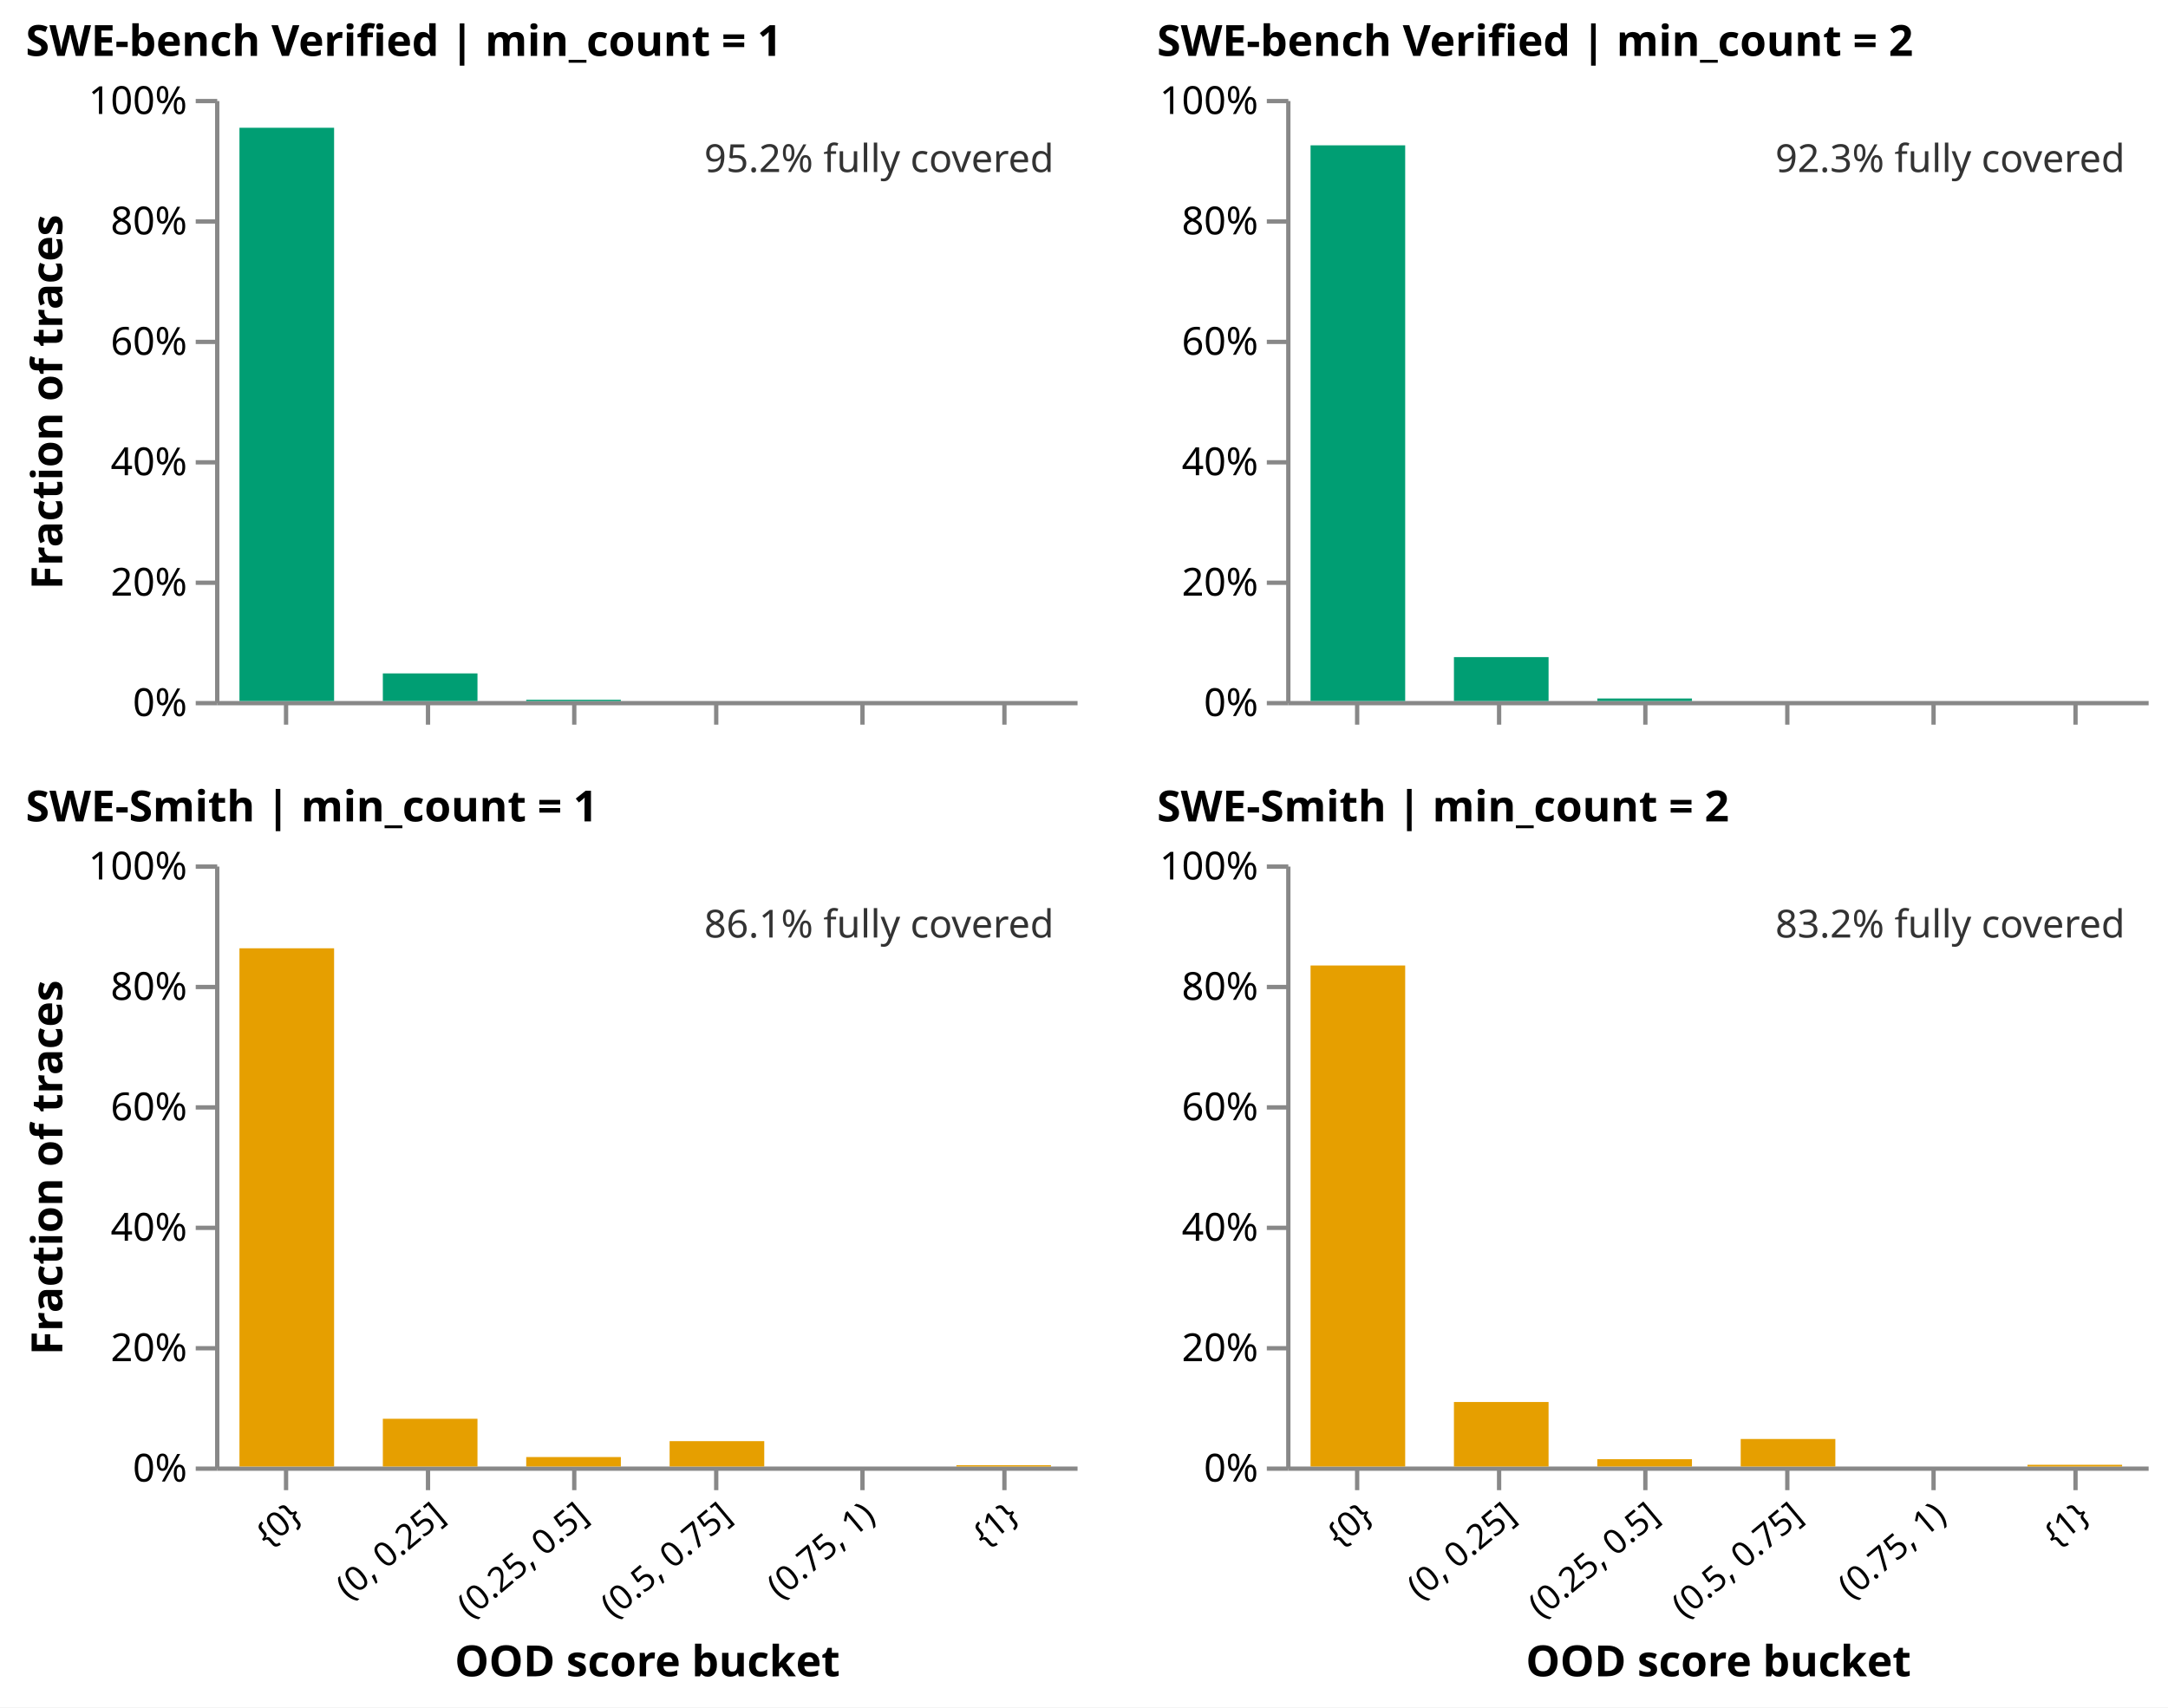
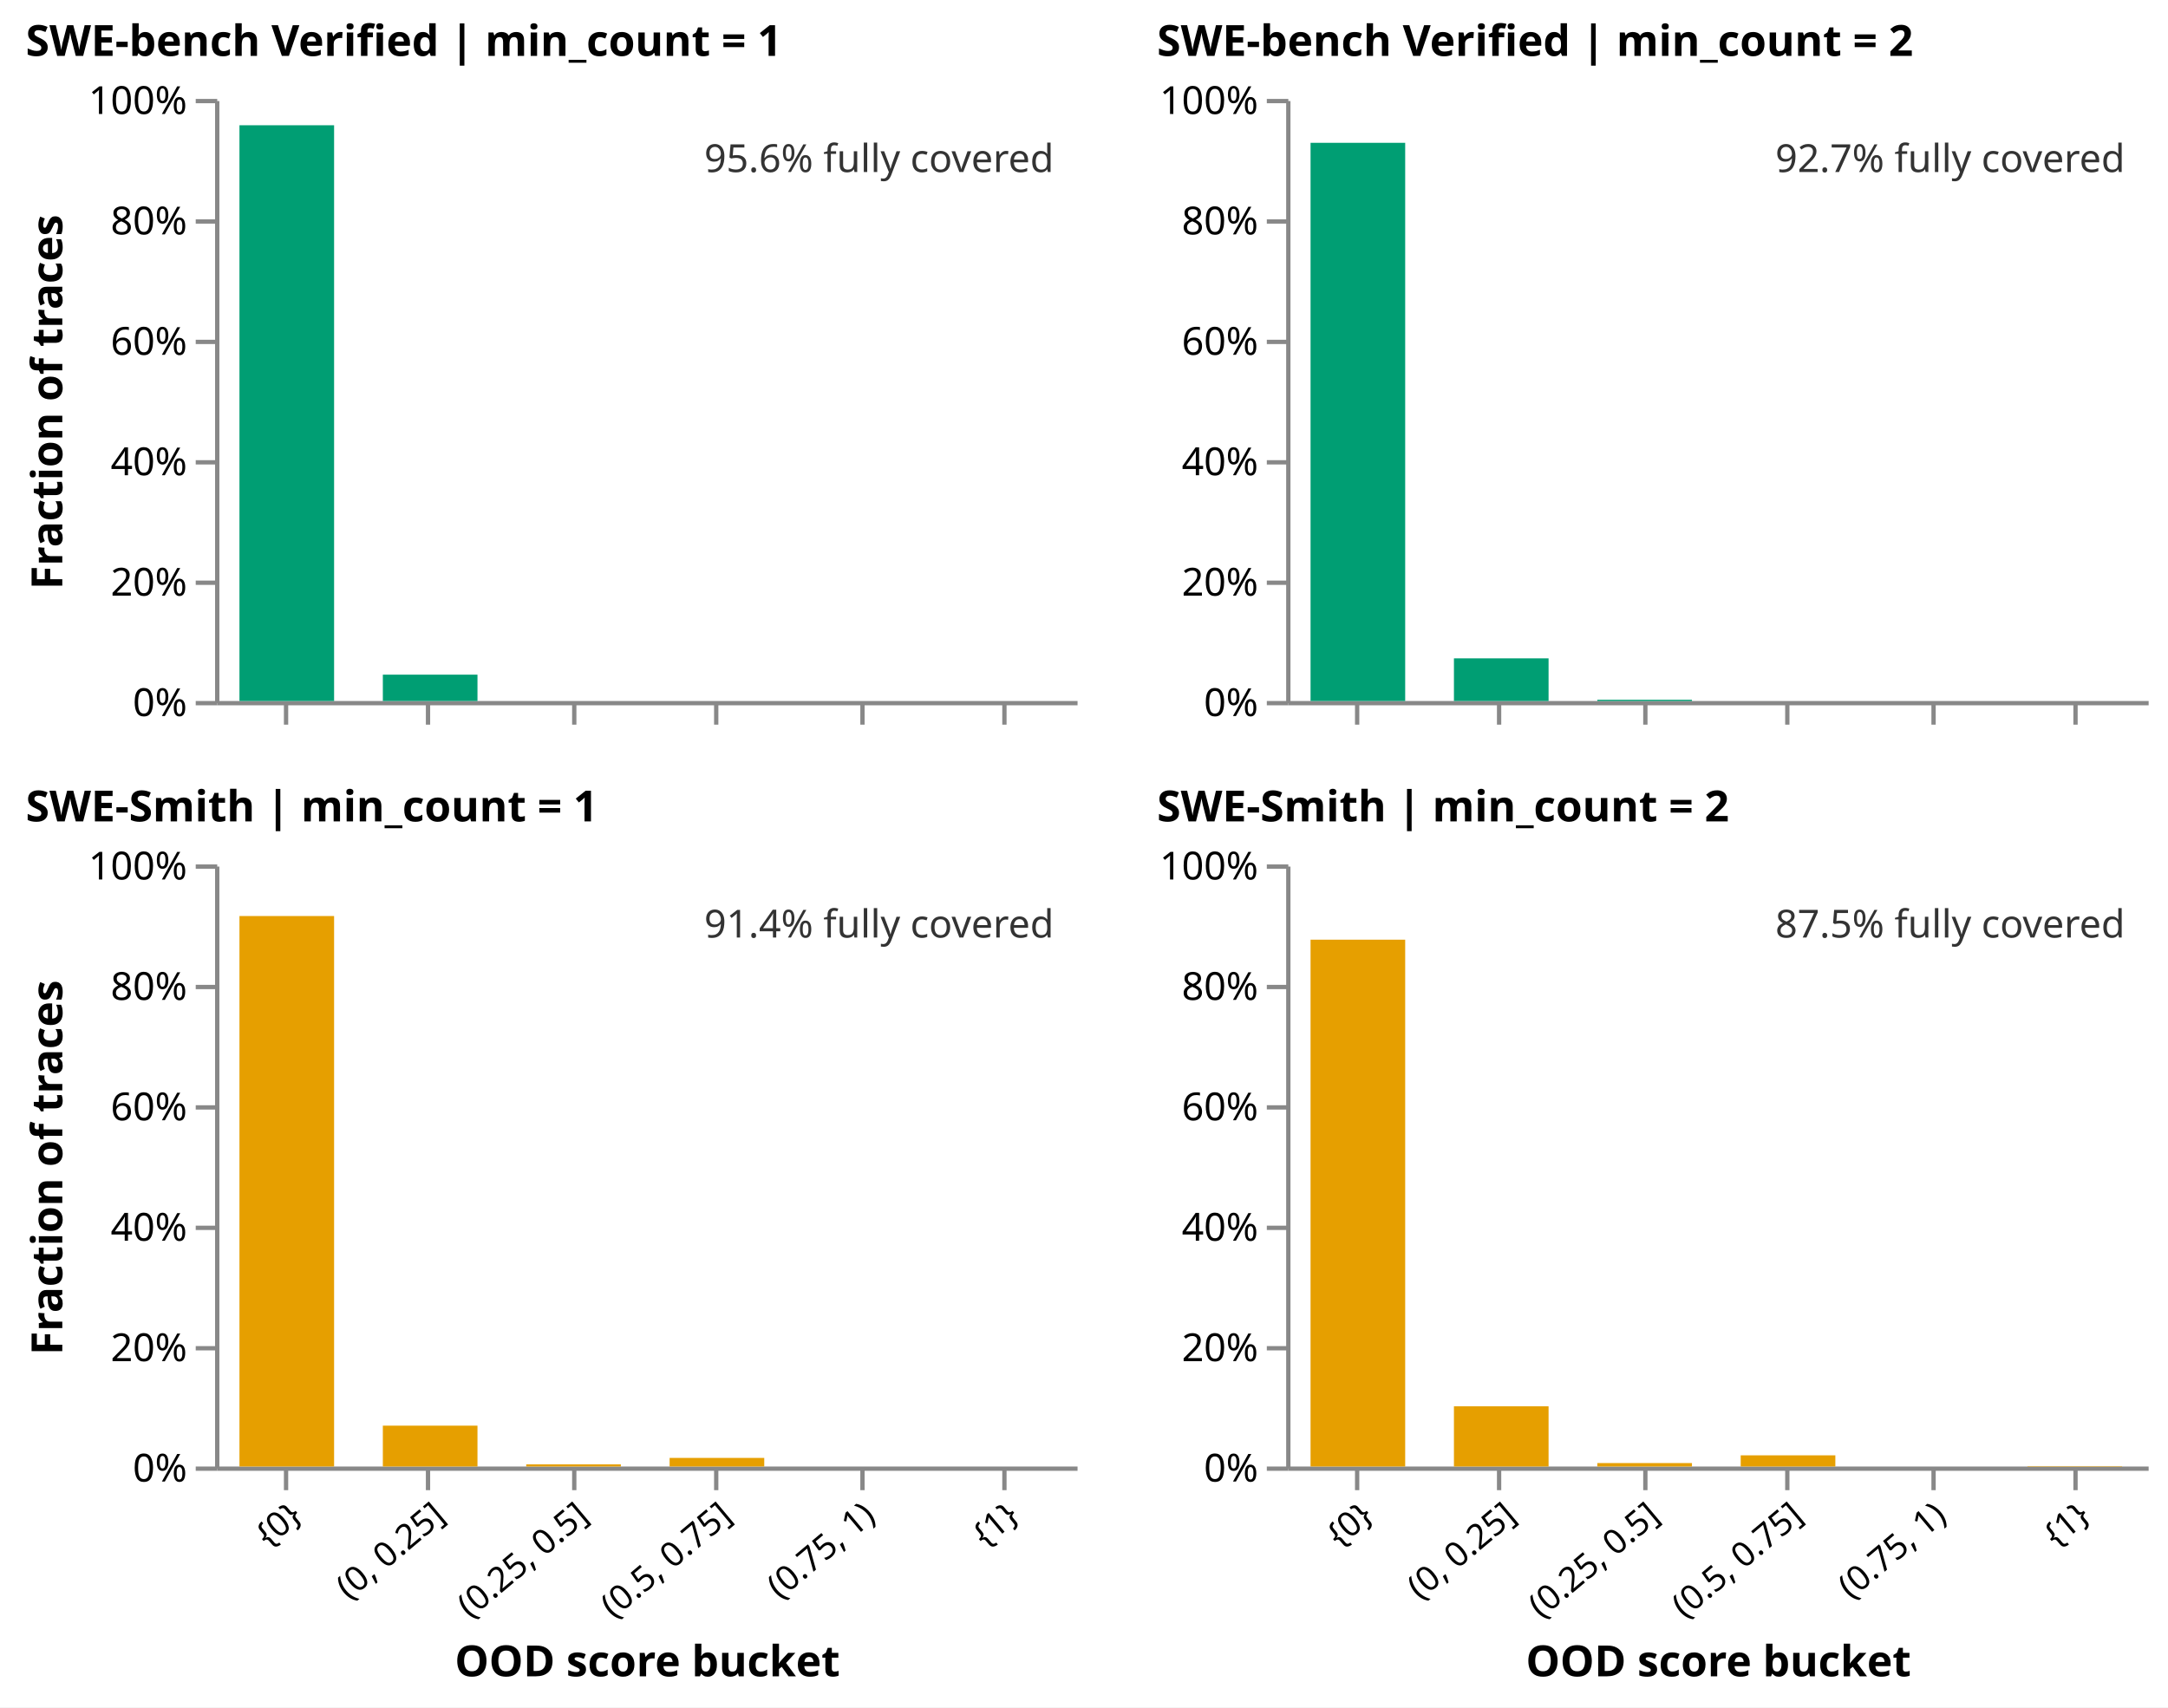
<svg xmlns="http://www.w3.org/2000/svg" version="1.1" class="marks" width="504" height="397" viewBox="0 0 504 397">
  <rect width="504" height="397" fill="white" />
  <g fill="none" stroke-miterlimit="10" transform="translate(50,23)">
    <g class="mark-group role-frame root" role="graphics-object" aria-roledescription="group mark container">
      <g transform="translate(0,0)">
        <path class="background" aria-hidden="true" d="M0,0h0v0h0Z" />
        <g>
          <g class="mark-group role-scope concat_0_group" role="graphics-object" aria-roledescription="group mark container">
            <g transform="translate(0,0)">
              <path class="background" aria-hidden="true" d="M0,0h0v0h0Z" />
              <g>
                <g class="mark-group role-scope concat_0_concat_0_group" role="graphics-object" aria-roledescription="group mark container">
                  <g transform="translate(0,0)">
                    <path class="background" aria-hidden="true" d="M0,0h200v140h-200Z" stroke="#ddd" stroke-width="0" />
                    <g>
                      <g class="mark-group role-axis" role="graphics-symbol" aria-roledescription="axis" aria-label="X-axis for a discrete scale with 6 values: {0}, (0, 0.25], (0.25, 0.5], (0.5, 0.75], (0.75, 1), {1}">
                        <g transform="translate(0.5,140.5)">
                          <path class="background" aria-hidden="true" d="M0,0h0v0h0Z" pointer-events="none" />
                          <g>
                            <g class="mark-rule role-axis-tick" pointer-events="none">
                              <line transform="translate(16,0)" x2="0" y2="5" stroke="#888" stroke-width="1" opacity="1" />
                              <line transform="translate(49,0)" x2="0" y2="5" stroke="#888" stroke-width="1" opacity="1" />
                              <line transform="translate(83,0)" x2="0" y2="5" stroke="#888" stroke-width="1" opacity="1" />
                              <line transform="translate(116,0)" x2="0" y2="5" stroke="#888" stroke-width="1" opacity="1" />
                              <line transform="translate(150,0)" x2="0" y2="5" stroke="#888" stroke-width="1" opacity="1" />
                              <line transform="translate(183,0)" x2="0" y2="5" stroke="#888" stroke-width="1" opacity="1" />
                            </g>
                            <g class="mark-rule role-axis-domain" pointer-events="none">
                              <line transform="translate(0,0)" x2="200" y2="0" stroke="#888" stroke-width="1" opacity="1" />
                            </g>
                          </g>
                          <path class="foreground" aria-hidden="true" d="" pointer-events="none" display="none" />
                        </g>
                      </g>
                      <g class="mark-group role-axis" role="graphics-symbol" aria-roledescription="axis" aria-label="Y-axis titled 'Fraction of traces' for a linear scale with values from 0% to 100%">
                        <g transform="translate(0.5,0.5)">
                          <path class="background" aria-hidden="true" d="M0,0h0v0h0Z" pointer-events="none" />
                          <g>
                            <g class="mark-rule role-axis-tick" pointer-events="none">
                              <line transform="translate(0,140)" x2="-5" y2="0" stroke="#888" stroke-width="1" opacity="1" />
                              <line transform="translate(0,112)" x2="-5" y2="0" stroke="#888" stroke-width="1" opacity="1" />
                              <line transform="translate(0,84)" x2="-5" y2="0" stroke="#888" stroke-width="1" opacity="1" />
                              <line transform="translate(0,56)" x2="-5" y2="0" stroke="#888" stroke-width="1" opacity="1" />
                              <line transform="translate(0,28)" x2="-5" y2="0" stroke="#888" stroke-width="1" opacity="1" />
                              <line transform="translate(0,0)" x2="-5" y2="0" stroke="#888" stroke-width="1" opacity="1" />
                            </g>
                            <g class="mark-text role-axis-label" pointer-events="none">
                              <text text-anchor="end" transform="translate(-7,143)" font-family="sans-serif" font-size="9px" fill="#000" opacity="1">0%</text>
                              <text text-anchor="end" transform="translate(-7,115)" font-family="sans-serif" font-size="9px" fill="#000" opacity="1">20%</text>
                              <text text-anchor="end" transform="translate(-7,87)" font-family="sans-serif" font-size="9px" fill="#000" opacity="1">40%</text>
                              <text text-anchor="end" transform="translate(-7,59)" font-family="sans-serif" font-size="9px" fill="#000" opacity="1">60%</text>
                              <text text-anchor="end" transform="translate(-7,31)" font-family="sans-serif" font-size="9px" fill="#000" opacity="1">80%</text>
                              <text text-anchor="end" transform="translate(-7,3)" font-family="sans-serif" font-size="9px" fill="#000" opacity="1">100%</text>
                            </g>
                            <g class="mark-rule role-axis-domain" pointer-events="none">
                              <line transform="translate(0,140)" x2="0" y2="-140" stroke="#888" stroke-width="1" opacity="1" />
                            </g>
                            <g class="mark-text role-axis-title" pointer-events="none">
                              <text text-anchor="middle" transform="translate(-34.01855,70) rotate(-90) translate(0,-2)" font-family="sans-serif" font-size="10px" font-weight="bold" fill="#000" opacity="1">Fraction of traces</text>
                            </g>
                          </g>
                          <path class="foreground" aria-hidden="true" d="" pointer-events="none" display="none" />
                        </g>
                      </g>
                      <g class="mark-rect role-mark concat_0_concat_0_layer_0_marks" role="graphics-object" aria-roledescription="rect mark container">
-                         <path aria-label="bucket: {0}; Fraction of traces: 95%" role="graphics-symbol" aria-roledescription="bar" d="M5.667,6.708h22v133.292h-22Z" fill="#009E73" />
-                         <path aria-label="bucket: (0, 0.25]; Fraction of traces: 5%" role="graphics-symbol" aria-roledescription="bar" d="M39,133.583h22v6.417h-22Z" fill="#009E73" />
-                         <path aria-label="bucket: (0.25, 0.5]; Fraction of traces: 0%" role="graphics-symbol" aria-roledescription="bar" d="M72.333,139.708h22v0.292h-22Z" fill="#009E73" />
+                         <path aria-label="bucket: {0}; Fraction of traces: 96%" role="graphics-symbol" aria-roledescription="bar" d="M5.667,6.125h22v133.875h-22Z" fill="#009E73" />
+                         <path aria-label="bucket: (0, 0.25]; Fraction of traces: 4%" role="graphics-symbol" aria-roledescription="bar" d="M39,133.875h22v6.125h-22Z" fill="#009E73" />
+                         <path aria-label="bucket: (0.25, 0.5]; Fraction of traces: 0%" role="graphics-symbol" aria-roledescription="bar" d="M72.333,140h22v0h-22Z" fill="#009E73" />
                        <path aria-label="bucket: (0.5, 0.75]; Fraction of traces: 0%" role="graphics-symbol" aria-roledescription="bar" d="M105.667,140h22v0h-22Z" fill="#009E73" />
                        <path aria-label="bucket: (0.75, 1); Fraction of traces: 0%" role="graphics-symbol" aria-roledescription="bar" d="M139,140h22v0h-22Z" fill="#009E73" />
                        <path aria-label="bucket: {1}; Fraction of traces: 0%" role="graphics-symbol" aria-roledescription="bar" d="M172.333,140h22v0h-22Z" fill="#009E73" />
                      </g>
                      <g class="mark-text role-mark concat_0_concat_0_layer_1_marks" role="graphics-object" aria-roledescription="text mark container">
-                         <text aria-label="label: 95.2% fully covered" role="graphics-symbol" aria-roledescription="text mark" text-anchor="end" transform="translate(195,17)" font-family="sans-serif" font-size="9px" fill="#333333">95.2% fully covered</text>
+                         <text aria-label="label: 95.6% fully covered" role="graphics-symbol" aria-roledescription="text mark" text-anchor="end" transform="translate(195,17)" font-family="sans-serif" font-size="9px" fill="#333333">95.6% fully covered</text>
                      </g>
                      <g class="mark-group role-title">
                        <g transform="translate(-44.01855,-18)">
                          <path class="background" aria-hidden="true" d="M0,0h0v0h0Z" pointer-events="none" />
                          <g>
                            <g class="mark-text role-title-text" role="graphics-symbol" aria-roledescription="title" aria-label="Title text 'SWE-bench Verified  |  min_count = 1'" pointer-events="none">
                              <text text-anchor="start" transform="translate(0,8)" font-family="sans-serif" font-size="10px" font-weight="bold" fill="#000" opacity="1">SWE-bench Verified  |  min_count = 1</text>
                            </g>
                          </g>
                          <path class="foreground" aria-hidden="true" d="" pointer-events="none" display="none" />
                        </g>
                      </g>
                    </g>
                    <path class="foreground" aria-hidden="true" d="" display="none" />
                  </g>
                </g>
                <g class="mark-group role-scope concat_0_concat_1_group" role="graphics-object" aria-roledescription="group mark container">
                  <g transform="translate(249,0)">
                    <path class="background" aria-hidden="true" d="M0,0h200v140h-200Z" stroke="#ddd" stroke-width="0" />
                    <g>
                      <g class="mark-group role-axis" role="graphics-symbol" aria-roledescription="axis" aria-label="X-axis for a discrete scale with 6 values: {0}, (0, 0.25], (0.25, 0.5], (0.5, 0.75], (0.75, 1), {1}">
                        <g transform="translate(0.5,140.5)">
                          <path class="background" aria-hidden="true" d="M0,0h0v0h0Z" pointer-events="none" />
                          <g>
                            <g class="mark-rule role-axis-tick" pointer-events="none">
                              <line transform="translate(16,0)" x2="0" y2="5" stroke="#888" stroke-width="1" opacity="1" />
                              <line transform="translate(49,0)" x2="0" y2="5" stroke="#888" stroke-width="1" opacity="1" />
                              <line transform="translate(83,0)" x2="0" y2="5" stroke="#888" stroke-width="1" opacity="1" />
                              <line transform="translate(116,0)" x2="0" y2="5" stroke="#888" stroke-width="1" opacity="1" />
                              <line transform="translate(150,0)" x2="0" y2="5" stroke="#888" stroke-width="1" opacity="1" />
                              <line transform="translate(183,0)" x2="0" y2="5" stroke="#888" stroke-width="1" opacity="1" />
                            </g>
                            <g class="mark-rule role-axis-domain" pointer-events="none">
                              <line transform="translate(0,0)" x2="200" y2="0" stroke="#888" stroke-width="1" opacity="1" />
                            </g>
                          </g>
                          <path class="foreground" aria-hidden="true" d="" pointer-events="none" display="none" />
                        </g>
                      </g>
                      <g class="mark-group role-axis" role="graphics-symbol" aria-roledescription="axis" aria-label="Y-axis for a linear scale with values from 0% to 100%">
                        <g transform="translate(0.5,0.5)">
                          <path class="background" aria-hidden="true" d="M0,0h0v0h0Z" pointer-events="none" />
                          <g>
                            <g class="mark-rule role-axis-tick" pointer-events="none">
                              <line transform="translate(0,140)" x2="-5" y2="0" stroke="#888" stroke-width="1" opacity="1" />
                              <line transform="translate(0,112)" x2="-5" y2="0" stroke="#888" stroke-width="1" opacity="1" />
                              <line transform="translate(0,84)" x2="-5" y2="0" stroke="#888" stroke-width="1" opacity="1" />
                              <line transform="translate(0,56)" x2="-5" y2="0" stroke="#888" stroke-width="1" opacity="1" />
                              <line transform="translate(0,28)" x2="-5" y2="0" stroke="#888" stroke-width="1" opacity="1" />
                              <line transform="translate(0,0)" x2="-5" y2="0" stroke="#888" stroke-width="1" opacity="1" />
                            </g>
                            <g class="mark-text role-axis-label" pointer-events="none">
                              <text text-anchor="end" transform="translate(-7,143)" font-family="sans-serif" font-size="9px" fill="#000" opacity="1">0%</text>
                              <text text-anchor="end" transform="translate(-7,115)" font-family="sans-serif" font-size="9px" fill="#000" opacity="1">20%</text>
                              <text text-anchor="end" transform="translate(-7,87)" font-family="sans-serif" font-size="9px" fill="#000" opacity="1">40%</text>
                              <text text-anchor="end" transform="translate(-7,59)" font-family="sans-serif" font-size="9px" fill="#000" opacity="1">60%</text>
                              <text text-anchor="end" transform="translate(-7,31)" font-family="sans-serif" font-size="9px" fill="#000" opacity="1">80%</text>
                              <text text-anchor="end" transform="translate(-7,3)" font-family="sans-serif" font-size="9px" fill="#000" opacity="1">100%</text>
                            </g>
                            <g class="mark-rule role-axis-domain" pointer-events="none">
                              <line transform="translate(0,140)" x2="0" y2="-140" stroke="#888" stroke-width="1" opacity="1" />
                            </g>
                          </g>
                          <path class="foreground" aria-hidden="true" d="" pointer-events="none" display="none" />
                        </g>
                      </g>
                      <g class="mark-rect role-mark concat_0_concat_1_layer_0_marks" role="graphics-object" aria-roledescription="rect mark container">
-                         <path aria-label="bucket: {0}; fraction: 92%" role="graphics-symbol" aria-roledescription="bar" d="M5.667,10.792h22v129.208h-22Z" fill="#009E73" />
-                         <path aria-label="bucket: (0, 0.25]; fraction: 7%" role="graphics-symbol" aria-roledescription="bar" d="M39,129.792h22v10.208h-22Z" fill="#009E73" />
-                         <path aria-label="bucket: (0.25, 0.5]; fraction: 0%" role="graphics-symbol" aria-roledescription="bar" d="M72.333,139.417h22v0.583h-22Z" fill="#009E73" />
+                         <path aria-label="bucket: {0}; fraction: 93%" role="graphics-symbol" aria-roledescription="bar" d="M5.667,10.208h22v129.792h-22Z" fill="#009E73" />
+                         <path aria-label="bucket: (0, 0.25]; fraction: 7%" role="graphics-symbol" aria-roledescription="bar" d="M39,130.083h22v9.917h-22Z" fill="#009E73" />
+                         <path aria-label="bucket: (0.25, 0.5]; fraction: 0%" role="graphics-symbol" aria-roledescription="bar" d="M72.333,139.708h22v0.292h-22Z" fill="#009E73" />
                        <path aria-label="bucket: (0.5, 0.75]; fraction: 0%" role="graphics-symbol" aria-roledescription="bar" d="M105.667,140h22v0h-22Z" fill="#009E73" />
                        <path aria-label="bucket: (0.75, 1); fraction: 0%" role="graphics-symbol" aria-roledescription="bar" d="M139,140h22v0h-22Z" fill="#009E73" />
                        <path aria-label="bucket: {1}; fraction: 0%" role="graphics-symbol" aria-roledescription="bar" d="M172.333,140h22v0h-22Z" fill="#009E73" />
                      </g>
                      <g class="mark-text role-mark concat_0_concat_1_layer_1_marks" role="graphics-object" aria-roledescription="text mark container">
-                         <text aria-label="label: 92.3% fully covered" role="graphics-symbol" aria-roledescription="text mark" text-anchor="end" transform="translate(195,17)" font-family="sans-serif" font-size="9px" fill="#333333">92.3% fully covered</text>
+                         <text aria-label="label: 92.7% fully covered" role="graphics-symbol" aria-roledescription="text mark" text-anchor="end" transform="translate(195,17)" font-family="sans-serif" font-size="9px" fill="#333333">92.7% fully covered</text>
                      </g>
                      <g class="mark-group role-title">
                        <g transform="translate(-30.01855,-18)">
                          <path class="background" aria-hidden="true" d="M0,0h0v0h0Z" pointer-events="none" />
                          <g>
                            <g class="mark-text role-title-text" role="graphics-symbol" aria-roledescription="title" aria-label="Title text 'SWE-bench Verified  |  min_count = 2'" pointer-events="none">
                              <text text-anchor="start" transform="translate(0,8)" font-family="sans-serif" font-size="10px" font-weight="bold" fill="#000" opacity="1">SWE-bench Verified  |  min_count = 2</text>
                            </g>
                          </g>
                          <path class="foreground" aria-hidden="true" d="" pointer-events="none" display="none" />
                        </g>
                      </g>
                    </g>
                    <path class="foreground" aria-hidden="true" d="" display="none" />
                  </g>
                </g>
              </g>
              <path class="foreground" aria-hidden="true" d="" display="none" />
            </g>
          </g>
          <g class="mark-group role-scope concat_1_group" role="graphics-object" aria-roledescription="group mark container">
            <g transform="translate(0,178)">
              <path class="background" aria-hidden="true" d="M0,0h0v0h0Z" />
              <g>
                <g class="mark-group role-scope concat_1_concat_0_group" role="graphics-object" aria-roledescription="group mark container">
                  <g transform="translate(0,0)">
                    <path class="background" aria-hidden="true" d="M0,0h200v140h-200Z" stroke="#ddd" stroke-width="0" />
                    <g>
                      <g class="mark-group role-axis" role="graphics-symbol" aria-roledescription="axis" aria-label="X-axis titled 'OOD score bucket' for a discrete scale with 6 values: {0}, (0, 0.25], (0.25, 0.5], (0.5, 0.75], (0.75, 1), {1}">
                        <g transform="translate(0.5,140.5)">
                          <path class="background" aria-hidden="true" d="M0,0h0v0h0Z" pointer-events="none" />
                          <g>
                            <g class="mark-rule role-axis-tick" pointer-events="none">
                              <line transform="translate(16,0)" x2="0" y2="5" stroke="#888" stroke-width="1" opacity="1" />
                              <line transform="translate(49,0)" x2="0" y2="5" stroke="#888" stroke-width="1" opacity="1" />
                              <line transform="translate(83,0)" x2="0" y2="5" stroke="#888" stroke-width="1" opacity="1" />
                              <line transform="translate(116,0)" x2="0" y2="5" stroke="#888" stroke-width="1" opacity="1" />
                              <line transform="translate(150,0)" x2="0" y2="5" stroke="#888" stroke-width="1" opacity="1" />
                              <line transform="translate(183,0)" x2="0" y2="5" stroke="#888" stroke-width="1" opacity="1" />
                            </g>
                            <g class="mark-text role-axis-label" pointer-events="none">
                              <text text-anchor="end" transform="translate(16.16667,7) rotate(320) translate(0,6)" font-family="sans-serif" font-size="8px" fill="#000" opacity="1">{0}</text>
                              <text text-anchor="end" transform="translate(49.5,7) rotate(320) translate(0,6)" font-family="sans-serif" font-size="8px" fill="#000" opacity="1">(0, 0.25]</text>
                              <text text-anchor="end" transform="translate(82.83333,7) rotate(320) translate(0,6)" font-family="sans-serif" font-size="8px" fill="#000" opacity="1">(0.25, 0.5]</text>
                              <text text-anchor="end" transform="translate(116.1667,7) rotate(320) translate(0,6)" font-family="sans-serif" font-size="8px" fill="#000" opacity="1">(0.5, 0.75]</text>
                              <text text-anchor="end" transform="translate(149.5,7) rotate(320) translate(0,6)" font-family="sans-serif" font-size="8px" fill="#000" opacity="1">(0.75, 1)</text>
                              <text text-anchor="end" transform="translate(182.8333,7) rotate(320) translate(0,6)" font-family="sans-serif" font-size="8px" fill="#000" opacity="1">{1}</text>
                            </g>
                            <g class="mark-rule role-axis-domain" pointer-events="none">
                              <line transform="translate(0,0)" x2="200" y2="0" stroke="#888" stroke-width="1" opacity="1" />
                            </g>
                            <g class="mark-text role-axis-title" pointer-events="none">
                              <text text-anchor="middle" transform="translate(100,48.28377)" font-family="sans-serif" font-size="10px" font-weight="bold" fill="#000" opacity="1">OOD score bucket</text>
                            </g>
                          </g>
                          <path class="foreground" aria-hidden="true" d="" pointer-events="none" display="none" />
                        </g>
                      </g>
                      <g class="mark-group role-axis" role="graphics-symbol" aria-roledescription="axis" aria-label="Y-axis titled 'Fraction of traces' for a linear scale with values from 0% to 100%">
                        <g transform="translate(0.5,0.5)">
                          <path class="background" aria-hidden="true" d="M0,0h0v0h0Z" pointer-events="none" />
                          <g>
                            <g class="mark-rule role-axis-tick" pointer-events="none">
                              <line transform="translate(0,140)" x2="-5" y2="0" stroke="#888" stroke-width="1" opacity="1" />
                              <line transform="translate(0,112)" x2="-5" y2="0" stroke="#888" stroke-width="1" opacity="1" />
                              <line transform="translate(0,84)" x2="-5" y2="0" stroke="#888" stroke-width="1" opacity="1" />
                              <line transform="translate(0,56)" x2="-5" y2="0" stroke="#888" stroke-width="1" opacity="1" />
                              <line transform="translate(0,28)" x2="-5" y2="0" stroke="#888" stroke-width="1" opacity="1" />
                              <line transform="translate(0,0)" x2="-5" y2="0" stroke="#888" stroke-width="1" opacity="1" />
                            </g>
                            <g class="mark-text role-axis-label" pointer-events="none">
                              <text text-anchor="end" transform="translate(-7,143)" font-family="sans-serif" font-size="9px" fill="#000" opacity="1">0%</text>
                              <text text-anchor="end" transform="translate(-7,115)" font-family="sans-serif" font-size="9px" fill="#000" opacity="1">20%</text>
                              <text text-anchor="end" transform="translate(-7,87)" font-family="sans-serif" font-size="9px" fill="#000" opacity="1">40%</text>
                              <text text-anchor="end" transform="translate(-7,59)" font-family="sans-serif" font-size="9px" fill="#000" opacity="1">60%</text>
                              <text text-anchor="end" transform="translate(-7,31)" font-family="sans-serif" font-size="9px" fill="#000" opacity="1">80%</text>
                              <text text-anchor="end" transform="translate(-7,3)" font-family="sans-serif" font-size="9px" fill="#000" opacity="1">100%</text>
                            </g>
                            <g class="mark-rule role-axis-domain" pointer-events="none">
                              <line transform="translate(0,140)" x2="0" y2="-140" stroke="#888" stroke-width="1" opacity="1" />
                            </g>
                            <g class="mark-text role-axis-title" pointer-events="none">
                              <text text-anchor="middle" transform="translate(-34.01855,70) rotate(-90) translate(0,-2)" font-family="sans-serif" font-size="10px" font-weight="bold" fill="#000" opacity="1">Fraction of traces</text>
                            </g>
                          </g>
                          <path class="foreground" aria-hidden="true" d="" pointer-events="none" display="none" />
                        </g>
                      </g>
                      <g class="mark-rect role-mark concat_1_concat_0_layer_0_marks" role="graphics-object" aria-roledescription="rect mark container">
-                         <path aria-label="OOD score bucket: {0}; Fraction of traces: 86%" role="graphics-symbol" aria-roledescription="bar" d="M5.667,19.5h22v120.5h-22Z" fill="#E69F00" />
-                         <path aria-label="OOD score bucket: (0, 0.25]; Fraction of traces: 8%" role="graphics-symbol" aria-roledescription="bar" d="M39,128.9h22v11.1h-22Z" fill="#E69F00" />
-                         <path aria-label="OOD score bucket: (0.25, 0.5]; Fraction of traces: 2%" role="graphics-symbol" aria-roledescription="bar" d="M72.333,137.8h22v2.2h-22Z" fill="#E69F00" />
-                         <path aria-label="OOD score bucket: (0.5, 0.75]; Fraction of traces: 4%" role="graphics-symbol" aria-roledescription="bar" d="M105.667,134.1h22v5.9h-22Z" fill="#E69F00" />
+                         <path aria-label="OOD score bucket: {0}; Fraction of traces: 91%" role="graphics-symbol" aria-roledescription="bar" d="M5.667,12h22v128h-22Z" fill="#E69F00" />
+                         <path aria-label="OOD score bucket: (0, 0.25]; Fraction of traces: 7%" role="graphics-symbol" aria-roledescription="bar" d="M39,130.5h22v9.5h-22Z" fill="#E69F00" />
+                         <path aria-label="OOD score bucket: (0.25, 0.5]; Fraction of traces: 0%" role="graphics-symbol" aria-roledescription="bar" d="M72.333,139.5h22v0.5h-22Z" fill="#E69F00" />
+                         <path aria-label="OOD score bucket: (0.5, 0.75]; Fraction of traces: 1%" role="graphics-symbol" aria-roledescription="bar" d="M105.667,138h22v2h-22Z" fill="#E69F00" />
                        <path aria-label="OOD score bucket: (0.75, 1); Fraction of traces: 0%" role="graphics-symbol" aria-roledescription="bar" d="M139,140h22v0h-22Z" fill="#E69F00" />
-                         <path aria-label="OOD score bucket: {1}; Fraction of traces: 0%" role="graphics-symbol" aria-roledescription="bar" d="M172.333,139.7h22v0.3h-22Z" fill="#E69F00" />
+                         <path aria-label="OOD score bucket: {1}; Fraction of traces: 0%" role="graphics-symbol" aria-roledescription="bar" d="M172.333,140h22v0h-22Z" fill="#E69F00" />
                      </g>
                      <g class="mark-text role-mark concat_1_concat_0_layer_1_marks" role="graphics-object" aria-roledescription="text mark container">
-                         <text aria-label="label: 86.1% fully covered" role="graphics-symbol" aria-roledescription="text mark" text-anchor="end" transform="translate(195,17)" font-family="sans-serif" font-size="9px" fill="#333333">86.1% fully covered</text>
+                         <text aria-label="label: 91.4% fully covered" role="graphics-symbol" aria-roledescription="text mark" text-anchor="end" transform="translate(195,17)" font-family="sans-serif" font-size="9px" fill="#333333">91.4% fully covered</text>
                      </g>
                      <g class="mark-group role-title">
                        <g transform="translate(-44.01855,-18)">
                          <path class="background" aria-hidden="true" d="M0,0h0v0h0Z" pointer-events="none" />
                          <g>
                            <g class="mark-text role-title-text" role="graphics-symbol" aria-roledescription="title" aria-label="Title text 'SWE-Smith  |  min_count = 1'" pointer-events="none">
                              <text text-anchor="start" transform="translate(0,8)" font-family="sans-serif" font-size="10px" font-weight="bold" fill="#000" opacity="1">SWE-Smith  |  min_count = 1</text>
                            </g>
                          </g>
                          <path class="foreground" aria-hidden="true" d="" pointer-events="none" display="none" />
                        </g>
                      </g>
                    </g>
                    <path class="foreground" aria-hidden="true" d="" display="none" />
                  </g>
                </g>
                <g class="mark-group role-scope concat_1_concat_1_group" role="graphics-object" aria-roledescription="group mark container">
                  <g transform="translate(249,0)">
                    <path class="background" aria-hidden="true" d="M0,0h200v140h-200Z" stroke="#ddd" stroke-width="0" />
                    <g>
                      <g class="mark-group role-axis" role="graphics-symbol" aria-roledescription="axis" aria-label="X-axis titled 'OOD score bucket' for a discrete scale with 6 values: {0}, (0, 0.25], (0.25, 0.5], (0.5, 0.75], (0.75, 1), {1}">
                        <g transform="translate(0.5,140.5)">
                          <path class="background" aria-hidden="true" d="M0,0h0v0h0Z" pointer-events="none" />
                          <g>
                            <g class="mark-rule role-axis-tick" pointer-events="none">
                              <line transform="translate(16,0)" x2="0" y2="5" stroke="#888" stroke-width="1" opacity="1" />
                              <line transform="translate(49,0)" x2="0" y2="5" stroke="#888" stroke-width="1" opacity="1" />
                              <line transform="translate(83,0)" x2="0" y2="5" stroke="#888" stroke-width="1" opacity="1" />
                              <line transform="translate(116,0)" x2="0" y2="5" stroke="#888" stroke-width="1" opacity="1" />
                              <line transform="translate(150,0)" x2="0" y2="5" stroke="#888" stroke-width="1" opacity="1" />
                              <line transform="translate(183,0)" x2="0" y2="5" stroke="#888" stroke-width="1" opacity="1" />
                            </g>
                            <g class="mark-text role-axis-label" pointer-events="none">
                              <text text-anchor="end" transform="translate(16.16667,7) rotate(320) translate(0,6)" font-family="sans-serif" font-size="8px" fill="#000" opacity="1">{0}</text>
                              <text text-anchor="end" transform="translate(49.5,7) rotate(320) translate(0,6)" font-family="sans-serif" font-size="8px" fill="#000" opacity="1">(0, 0.25]</text>
                              <text text-anchor="end" transform="translate(82.83333,7) rotate(320) translate(0,6)" font-family="sans-serif" font-size="8px" fill="#000" opacity="1">(0.25, 0.5]</text>
                              <text text-anchor="end" transform="translate(116.1667,7) rotate(320) translate(0,6)" font-family="sans-serif" font-size="8px" fill="#000" opacity="1">(0.5, 0.75]</text>
                              <text text-anchor="end" transform="translate(149.5,7) rotate(320) translate(0,6)" font-family="sans-serif" font-size="8px" fill="#000" opacity="1">(0.75, 1)</text>
                              <text text-anchor="end" transform="translate(182.8333,7) rotate(320) translate(0,6)" font-family="sans-serif" font-size="8px" fill="#000" opacity="1">{1}</text>
                            </g>
                            <g class="mark-rule role-axis-domain" pointer-events="none">
                              <line transform="translate(0,0)" x2="200" y2="0" stroke="#888" stroke-width="1" opacity="1" />
                            </g>
                            <g class="mark-text role-axis-title" pointer-events="none">
                              <text text-anchor="middle" transform="translate(100,48.28377)" font-family="sans-serif" font-size="10px" font-weight="bold" fill="#000" opacity="1">OOD score bucket</text>
                            </g>
                          </g>
                          <path class="foreground" aria-hidden="true" d="" pointer-events="none" display="none" />
                        </g>
                      </g>
                      <g class="mark-group role-axis" role="graphics-symbol" aria-roledescription="axis" aria-label="Y-axis for a linear scale with values from 0% to 100%">
                        <g transform="translate(0.5,0.5)">
                          <path class="background" aria-hidden="true" d="M0,0h0v0h0Z" pointer-events="none" />
                          <g>
                            <g class="mark-rule role-axis-tick" pointer-events="none">
                              <line transform="translate(0,140)" x2="-5" y2="0" stroke="#888" stroke-width="1" opacity="1" />
                              <line transform="translate(0,112)" x2="-5" y2="0" stroke="#888" stroke-width="1" opacity="1" />
                              <line transform="translate(0,84)" x2="-5" y2="0" stroke="#888" stroke-width="1" opacity="1" />
                              <line transform="translate(0,56)" x2="-5" y2="0" stroke="#888" stroke-width="1" opacity="1" />
                              <line transform="translate(0,28)" x2="-5" y2="0" stroke="#888" stroke-width="1" opacity="1" />
                              <line transform="translate(0,0)" x2="-5" y2="0" stroke="#888" stroke-width="1" opacity="1" />
                            </g>
                            <g class="mark-text role-axis-label" pointer-events="none">
                              <text text-anchor="end" transform="translate(-7,143)" font-family="sans-serif" font-size="9px" fill="#000" opacity="1">0%</text>
                              <text text-anchor="end" transform="translate(-7,115)" font-family="sans-serif" font-size="9px" fill="#000" opacity="1">20%</text>
                              <text text-anchor="end" transform="translate(-7,87)" font-family="sans-serif" font-size="9px" fill="#000" opacity="1">40%</text>
                              <text text-anchor="end" transform="translate(-7,59)" font-family="sans-serif" font-size="9px" fill="#000" opacity="1">60%</text>
                              <text text-anchor="end" transform="translate(-7,31)" font-family="sans-serif" font-size="9px" fill="#000" opacity="1">80%</text>
                              <text text-anchor="end" transform="translate(-7,3)" font-family="sans-serif" font-size="9px" fill="#000" opacity="1">100%</text>
                            </g>
                            <g class="mark-rule role-axis-domain" pointer-events="none">
                              <line transform="translate(0,140)" x2="0" y2="-140" stroke="#888" stroke-width="1" opacity="1" />
                            </g>
                          </g>
                          <path class="foreground" aria-hidden="true" d="" pointer-events="none" display="none" />
                        </g>
                      </g>
                      <g class="mark-rect role-mark concat_1_concat_1_layer_0_marks" role="graphics-object" aria-roledescription="rect mark container">
-                         <path aria-label="OOD score bucket: {0}; fraction: 83%" role="graphics-symbol" aria-roledescription="bar" d="M5.667,23.5h22v116.5h-22Z" fill="#E69F00" />
-                         <path aria-label="OOD score bucket: (0, 0.25]; fraction: 11%" role="graphics-symbol" aria-roledescription="bar" d="M39,125h22v15h-22Z" fill="#E69F00" />
-                         <path aria-label="OOD score bucket: (0.25, 0.5]; fraction: 1%" role="graphics-symbol" aria-roledescription="bar" d="M72.333,138.3h22v1.7h-22Z" fill="#E69F00" />
-                         <path aria-label="OOD score bucket: (0.5, 0.75]; fraction: 5%" role="graphics-symbol" aria-roledescription="bar" d="M105.667,133.6h22v6.4h-22Z" fill="#E69F00" />
+                         <path aria-label="OOD score bucket: {0}; fraction: 88%" role="graphics-symbol" aria-roledescription="bar" d="M5.667,17.5h22v122.5h-22Z" fill="#E69F00" />
+                         <path aria-label="OOD score bucket: (0, 0.25]; fraction: 10%" role="graphics-symbol" aria-roledescription="bar" d="M39,126h22v14h-22Z" fill="#E69F00" />
+                         <path aria-label="OOD score bucket: (0.25, 0.5]; fraction: 1%" role="graphics-symbol" aria-roledescription="bar" d="M72.333,139.2h22v0.8h-22Z" fill="#E69F00" />
+                         <path aria-label="OOD score bucket: (0.5, 0.75]; fraction: 2%" role="graphics-symbol" aria-roledescription="bar" d="M105.667,137.4h22v2.6h-22Z" fill="#E69F00" />
                        <path aria-label="OOD score bucket: (0.75, 1); fraction: 0%" role="graphics-symbol" aria-roledescription="bar" d="M139,140h22v0h-22Z" fill="#E69F00" />
-                         <path aria-label="OOD score bucket: {1}; fraction: 0%" role="graphics-symbol" aria-roledescription="bar" d="M172.333,139.6h22v0.4h-22Z" fill="#E69F00" />
+                         <path aria-label="OOD score bucket: {1}; fraction: 0%" role="graphics-symbol" aria-roledescription="bar" d="M172.333,139.9h22v0.1h-22Z" fill="#E69F00" />
                      </g>
                      <g class="mark-text role-mark concat_1_concat_1_layer_1_marks" role="graphics-object" aria-roledescription="text mark container">
-                         <text aria-label="label: 83.2% fully covered" role="graphics-symbol" aria-roledescription="text mark" text-anchor="end" transform="translate(195,17)" font-family="sans-serif" font-size="9px" fill="#333333">83.2% fully covered</text>
+                         <text aria-label="label: 87.5% fully covered" role="graphics-symbol" aria-roledescription="text mark" text-anchor="end" transform="translate(195,17)" font-family="sans-serif" font-size="9px" fill="#333333">87.5% fully covered</text>
                      </g>
                      <g class="mark-group role-title">
                        <g transform="translate(-30.01855,-18)">
                          <path class="background" aria-hidden="true" d="M0,0h0v0h0Z" pointer-events="none" />
                          <g>
                            <g class="mark-text role-title-text" role="graphics-symbol" aria-roledescription="title" aria-label="Title text 'SWE-Smith  |  min_count = 2'" pointer-events="none">
                              <text text-anchor="start" transform="translate(0,8)" font-family="sans-serif" font-size="10px" font-weight="bold" fill="#000" opacity="1">SWE-Smith  |  min_count = 2</text>
                            </g>
                          </g>
                          <path class="foreground" aria-hidden="true" d="" pointer-events="none" display="none" />
                        </g>
                      </g>
                    </g>
                    <path class="foreground" aria-hidden="true" d="" display="none" />
                  </g>
                </g>
              </g>
              <path class="foreground" aria-hidden="true" d="" display="none" />
            </g>
          </g>
        </g>
        <path class="foreground" aria-hidden="true" d="" display="none" />
      </g>
    </g>
  </g>
</svg>
